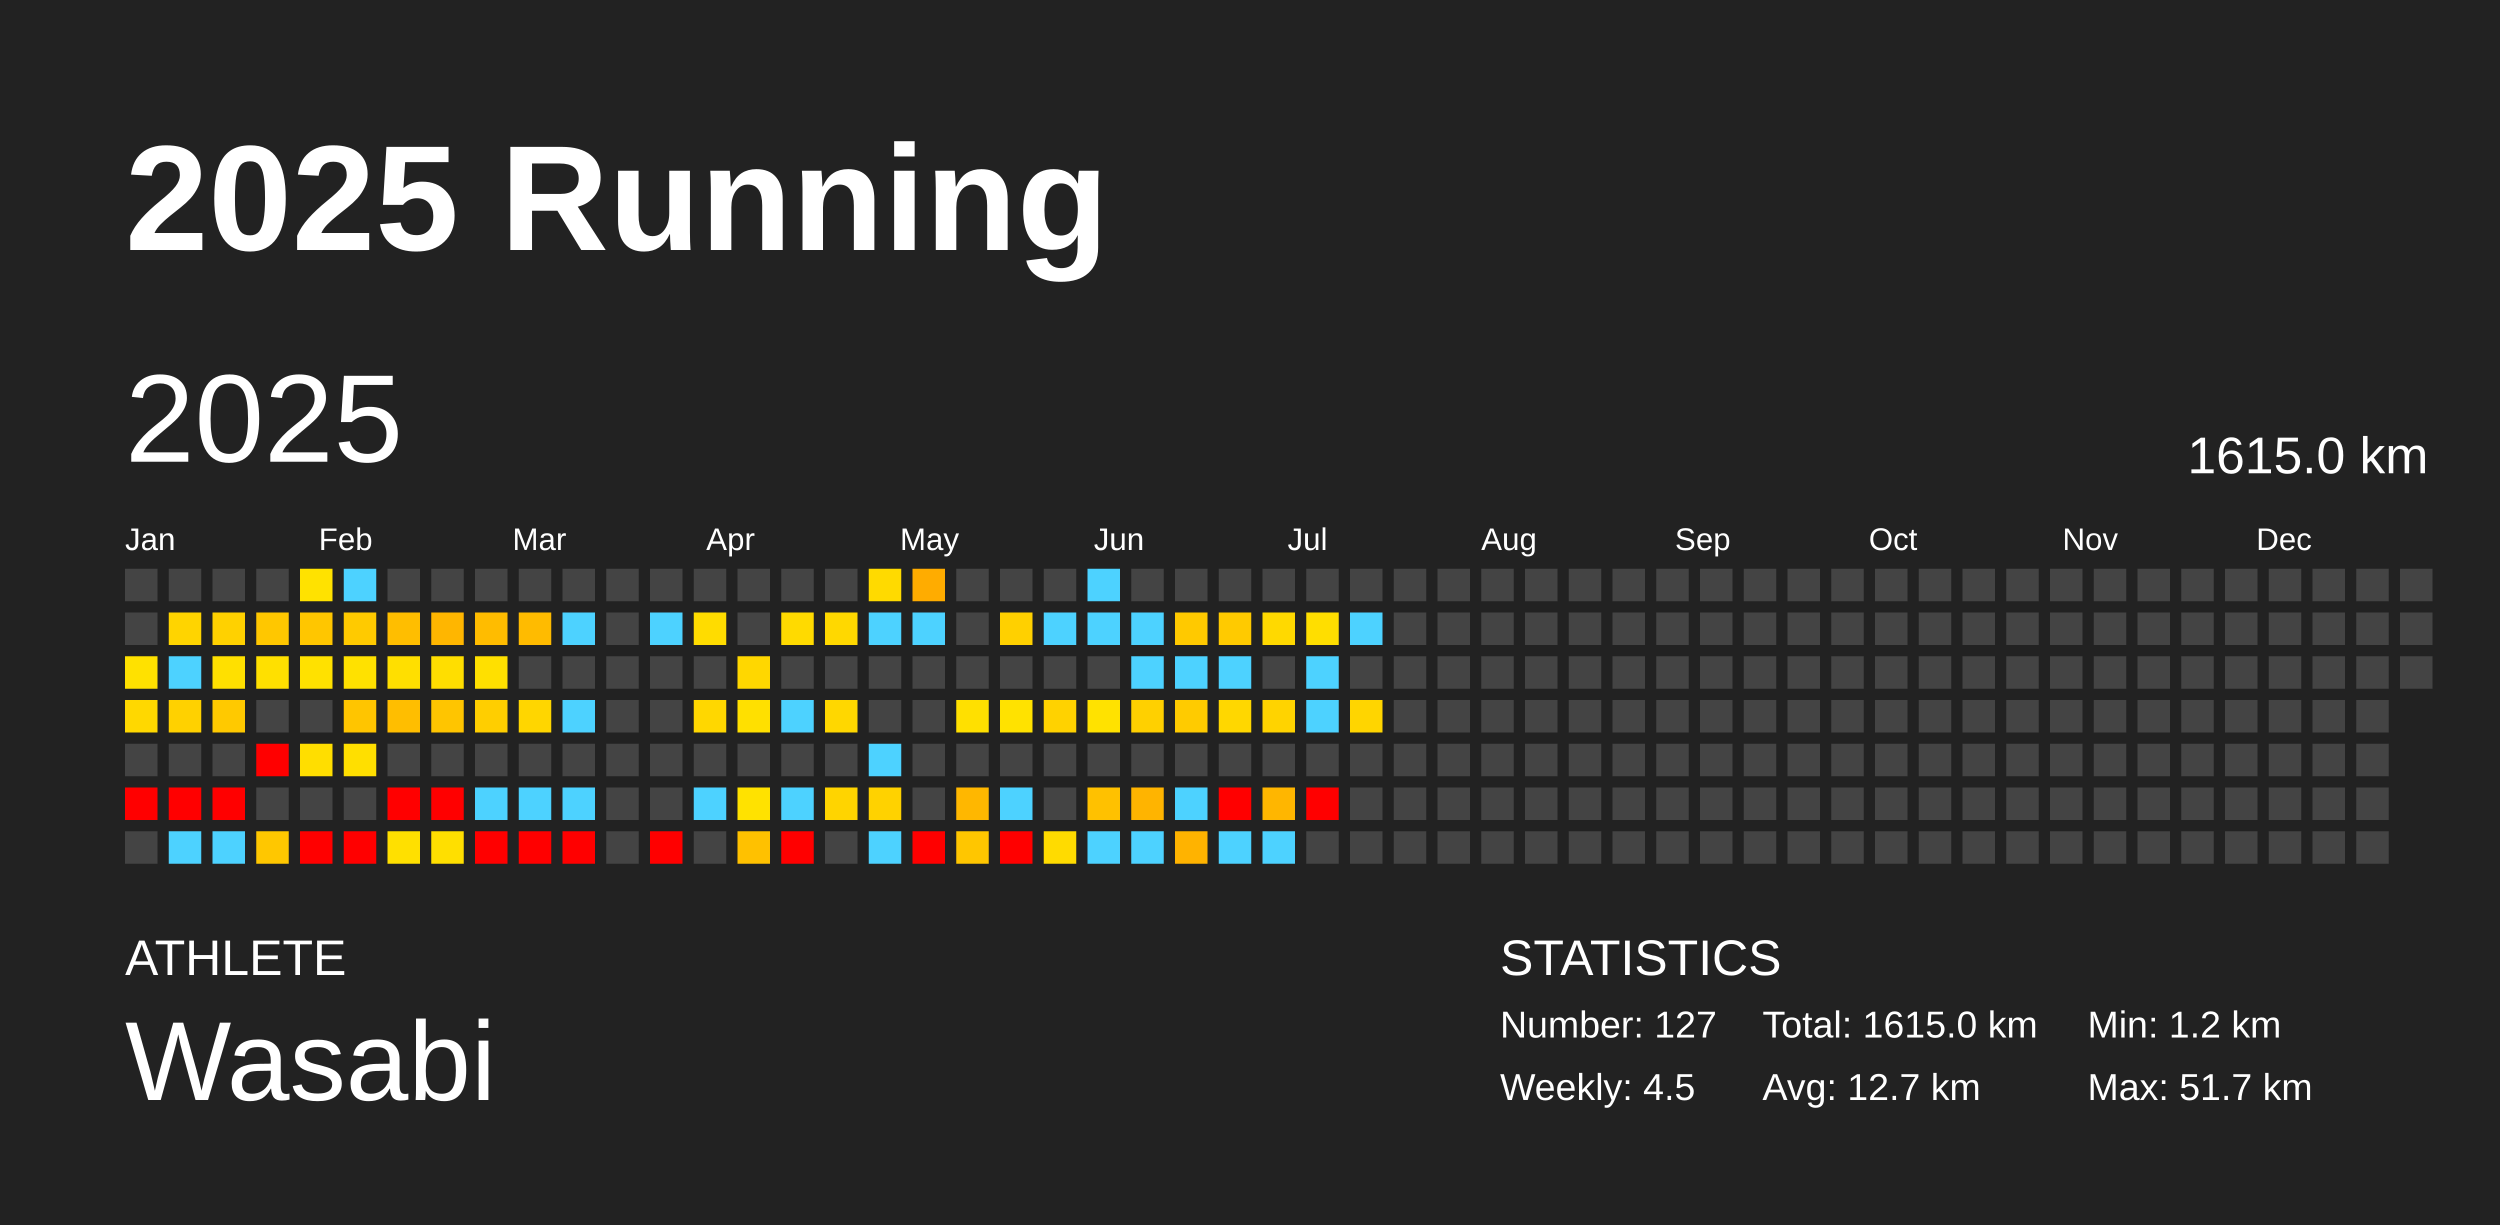
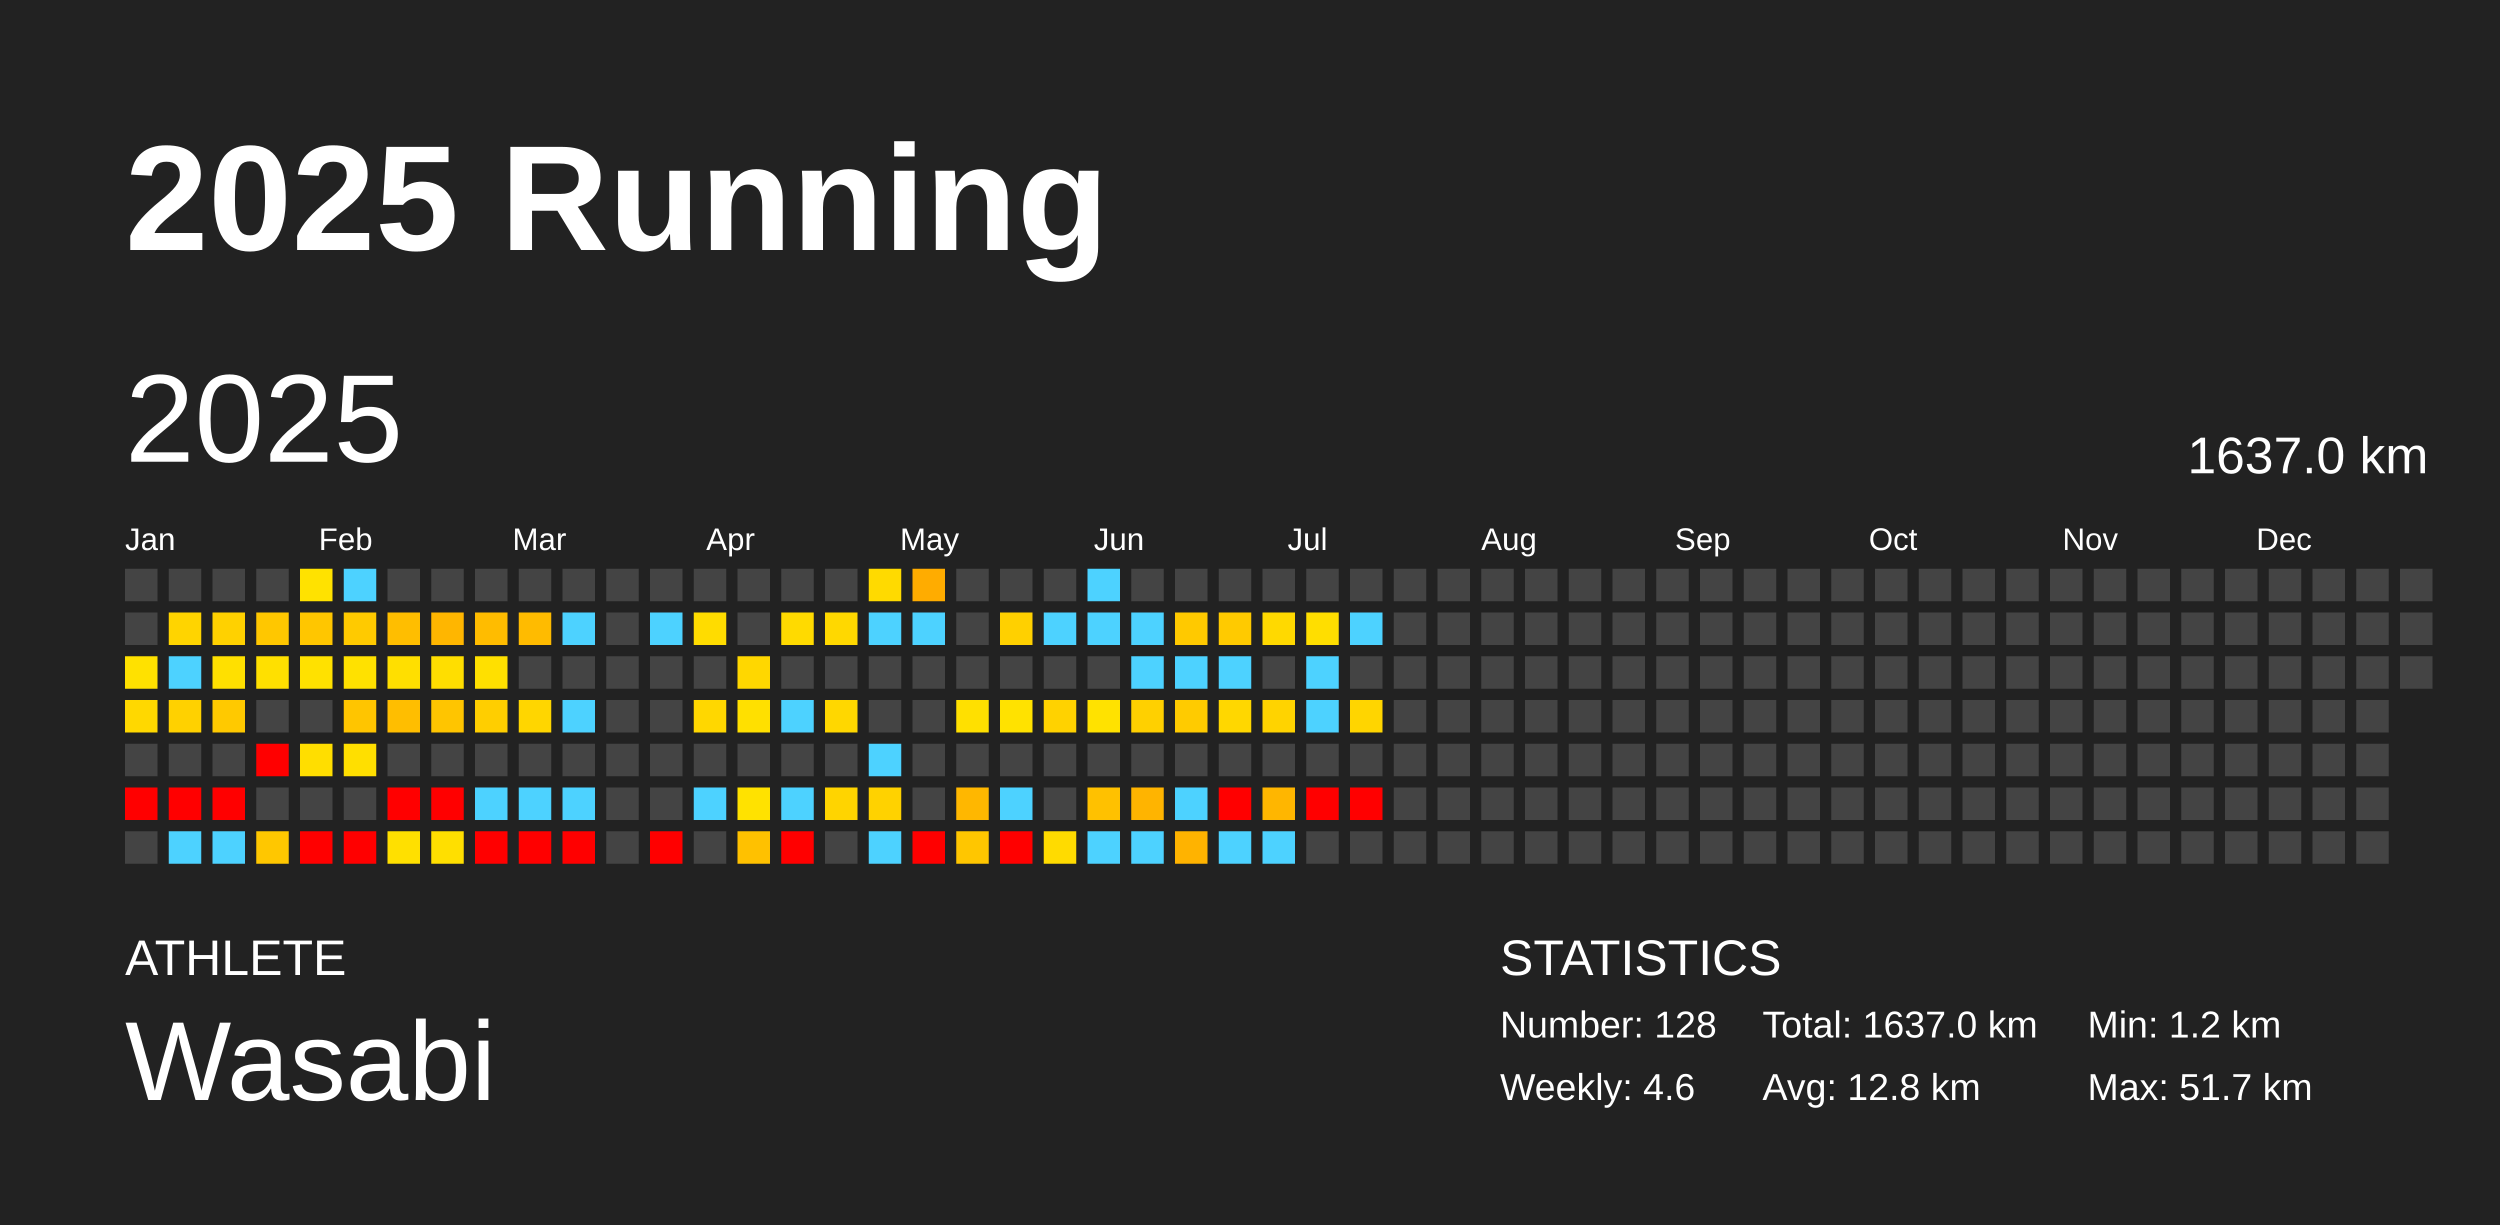
<svg xmlns="http://www.w3.org/2000/svg" baseProfile="full" height="98mm" version="1.1" viewBox="0,0,200,98" width="200mm">
  <defs />
  <rect fill="#222222" height="98" width="200" x="0" y="0" />
  <text fill="#FFFFFF" style="font-size:12px; font-family:Arial; font-weight:bold;" x="10" y="20">2025 Running</text>
  <text fill="#FFFFFF" style="font-size:4px; font-family:Arial" x="10" y="78">ATHLETE</text>
  <text fill="#FFFFFF" style="font-size:9px; font-family:Arial" x="10" y="88">Wasabi</text>
  <text fill="#FFFFFF" style="font-size:4px; font-family:Arial" x="120" y="78">STATISTICS</text>
-   <text fill="#FFFFFF" style="font-size:3px; font-family:Arial" x="120" y="83">Number: 127</text>
-   <text fill="#FFFFFF" style="font-size:3px; font-family:Arial" x="120" y="88">Weekly: 4.5</text>
-   <text fill="#FFFFFF" style="font-size:3px; font-family:Arial" x="141" y="83">Total: 1615.0 km</text>
-   <text fill="#FFFFFF" style="font-size:3px; font-family:Arial" x="141" y="88">Avg: 12.7 km</text>
+   <text fill="#FFFFFF" style="font-size:3px; font-family:Arial" x="120" y="83">Number: 128</text>
+   <text fill="#FFFFFF" style="font-size:3px; font-family:Arial" x="120" y="88">Weekly: 4.6</text>
+   <text fill="#FFFFFF" style="font-size:3px; font-family:Arial" x="141" y="83">Total: 1637.0 km</text>
+   <text fill="#FFFFFF" style="font-size:3px; font-family:Arial" x="141" y="88">Avg: 12.8 km</text>
  <text fill="#FFFFFF" style="font-size:3px; font-family:Arial" x="167" y="83">Min: 1.2 km</text>
  <text fill="#FFFFFF" style="font-size:3px; font-family:Arial" x="167" y="88">Max: 51.7 km</text>
  <text dominant-baseline="hanging" fill="#FFFFFF" style="font-size:10.0px; font-family:Arial;" x="10" y="30">2025</text>
-   <text dominant-baseline="hanging" fill="#FFFFFF" style="font-size:4.125px; font-family:Arial;" x="175" y="35">1615.0 km</text>
+   <text dominant-baseline="hanging" fill="#FFFFFF" style="font-size:4.125px; font-family:Arial;" x="175" y="35">1637.0 km</text>
  <text fill="#FFFFFF" style="font-size:2.5px; font-family:Arial" x="10.0" y="44">Jan</text>
  <text fill="#FFFFFF" style="font-size:2.5px; font-family:Arial" x="25.5" y="44">Feb</text>
  <text fill="#FFFFFF" style="font-size:2.5px; font-family:Arial" x="41.0" y="44">Mar</text>
  <text fill="#FFFFFF" style="font-size:2.5px; font-family:Arial" x="56.5" y="44">Apr</text>
  <text fill="#FFFFFF" style="font-size:2.5px; font-family:Arial" x="72.0" y="44">May</text>
  <text fill="#FFFFFF" style="font-size:2.5px; font-family:Arial" x="87.5" y="44">Jun</text>
  <text fill="#FFFFFF" style="font-size:2.5px; font-family:Arial" x="103.0" y="44">Jul</text>
  <text fill="#FFFFFF" style="font-size:2.5px; font-family:Arial" x="118.5" y="44">Aug</text>
  <text fill="#FFFFFF" style="font-size:2.5px; font-family:Arial" x="134.0" y="44">Sep</text>
  <text fill="#FFFFFF" style="font-size:2.5px; font-family:Arial" x="149.5" y="44">Oct</text>
  <text fill="#FFFFFF" style="font-size:2.5px; font-family:Arial" x="165.0" y="44">Nov</text>
  <text fill="#FFFFFF" style="font-size:2.5px; font-family:Arial" x="180.5" y="44">Dec</text>
  <rect fill="#444444" height="2.6" width="2.6" x="10.0" y="45.5" />
  <rect fill="#444444" height="2.6" width="2.6" x="10.0" y="49.0" />
  <rect fill="#ffe100" height="2.6" width="2.6" x="10.0" y="52.5" />
  <rect fill="#ffd800" height="2.6" width="2.6" x="10.0" y="56.0" />
  <rect fill="#444444" height="2.6" width="2.6" x="10.0" y="59.5" />
  <rect fill="red" height="2.6" width="2.6" x="10.0" y="63.0" />
  <rect fill="#444444" height="2.6" width="2.6" x="10.0" y="66.5" />
  <rect fill="#444444" height="2.6" width="2.6" x="13.5" y="45.5" />
  <rect fill="#ffd400" height="2.6" width="2.6" x="13.5" y="49.0" />
  <rect fill="#4dd2ff" height="2.6" width="2.6" x="13.5" y="52.5" />
  <rect fill="#ffd100" height="2.6" width="2.6" x="13.5" y="56.0" />
  <rect fill="#444444" height="2.6" width="2.6" x="13.5" y="59.5" />
  <rect fill="red" height="2.6" width="2.6" x="13.5" y="63.0" />
  <rect fill="#4dd2ff" height="2.6" width="2.6" x="13.5" y="66.5" />
  <rect fill="#444444" height="2.6" width="2.6" x="17.0" y="45.5" />
  <rect fill="#ffd100" height="2.6" width="2.6" x="17.0" y="49.0" />
  <rect fill="#ffe000" height="2.6" width="2.6" x="17.0" y="52.5" />
  <rect fill="#ffc900" height="2.6" width="2.6" x="17.0" y="56.0" />
  <rect fill="#444444" height="2.6" width="2.6" x="17.0" y="59.5" />
  <rect fill="red" height="2.6" width="2.6" x="17.0" y="63.0" />
  <rect fill="#4dd2ff" height="2.6" width="2.6" x="17.0" y="66.5" />
  <rect fill="#444444" height="2.6" width="2.6" x="20.5" y="45.5" />
  <rect fill="#ffc700" height="2.6" width="2.6" x="20.5" y="49.0" />
  <rect fill="#ffe000" height="2.6" width="2.6" x="20.5" y="52.5" />
  <rect fill="#444444" height="2.6" width="2.6" x="20.5" y="56.0" />
  <rect fill="red" height="2.6" width="2.6" x="20.5" y="59.5" />
  <rect fill="#444444" height="2.6" width="2.6" x="20.5" y="63.0" />
  <rect fill="#ffc700" height="2.6" width="2.6" x="20.5" y="66.5" />
  <rect fill="#ffe200" height="2.6" width="2.6" x="24.0" y="45.5" />
  <rect fill="#ffc600" height="2.6" width="2.6" x="24.0" y="49.0" />
  <rect fill="#ffe100" height="2.6" width="2.6" x="24.0" y="52.5" />
  <rect fill="#444444" height="2.6" width="2.6" x="24.0" y="56.0" />
  <rect fill="#ffde00" height="2.6" width="2.6" x="24.0" y="59.5" />
  <rect fill="#444444" height="2.6" width="2.6" x="24.0" y="63.0" />
  <rect fill="red" height="2.6" width="2.6" x="24.0" y="66.5" />
  <rect fill="#4dd2ff" height="2.6" width="2.6" x="27.5" y="45.5" />
  <rect fill="#ffca00" height="2.6" width="2.6" x="27.5" y="49.0" />
  <rect fill="#ffe100" height="2.6" width="2.6" x="27.5" y="52.5" />
  <rect fill="#ffc500" height="2.6" width="2.6" x="27.5" y="56.0" />
  <rect fill="#ffdf00" height="2.6" width="2.6" x="27.5" y="59.5" />
  <rect fill="#444444" height="2.6" width="2.6" x="27.5" y="63.0" />
  <rect fill="red" height="2.6" width="2.6" x="27.5" y="66.5" />
  <rect fill="#444444" height="2.6" width="2.6" x="31.0" y="45.5" />
  <rect fill="#ffbe00" height="2.6" width="2.6" x="31.0" y="49.0" />
  <rect fill="#ffdf00" height="2.6" width="2.6" x="31.0" y="52.5" />
  <rect fill="#ffbe00" height="2.6" width="2.6" x="31.0" y="56.0" />
  <rect fill="#444444" height="2.6" width="2.6" x="31.0" y="59.5" />
  <rect fill="red" height="2.6" width="2.6" x="31.0" y="63.0" />
  <rect fill="#ffe000" height="2.6" width="2.6" x="31.0" y="66.5" />
  <rect fill="#444444" height="2.6" width="2.6" x="34.5" y="45.5" />
  <rect fill="#ffb600" height="2.6" width="2.6" x="34.5" y="49.0" />
  <rect fill="#ffde00" height="2.6" width="2.6" x="34.5" y="52.5" />
  <rect fill="#ffc500" height="2.6" width="2.6" x="34.5" y="56.0" />
  <rect fill="#444444" height="2.6" width="2.6" x="34.5" y="59.5" />
  <rect fill="red" height="2.6" width="2.6" x="34.5" y="63.0" />
  <rect fill="#ffdf00" height="2.6" width="2.6" x="34.5" y="66.5" />
  <rect fill="#444444" height="2.6" width="2.6" x="38.0" y="45.5" />
  <rect fill="#ffbc00" height="2.6" width="2.6" x="38.0" y="49.0" />
  <rect fill="#ffe000" height="2.6" width="2.6" x="38.0" y="52.5" />
  <rect fill="#ffce00" height="2.6" width="2.6" x="38.0" y="56.0" />
  <rect fill="#444444" height="2.6" width="2.6" x="38.0" y="59.5" />
  <rect fill="#4dd2ff" height="2.6" width="2.6" x="38.0" y="63.0" />
  <rect fill="red" height="2.6" width="2.6" x="38.0" y="66.5" />
  <rect fill="#444444" height="2.6" width="2.6" x="41.5" y="45.5" />
  <rect fill="#ffbb00" height="2.6" width="2.6" x="41.5" y="49.0" />
  <rect fill="#444444" height="2.6" width="2.6" x="41.5" y="52.5" />
  <rect fill="#ffd600" height="2.6" width="2.6" x="41.5" y="56.0" />
  <rect fill="#444444" height="2.6" width="2.6" x="41.5" y="59.5" />
  <rect fill="#4dd2ff" height="2.6" width="2.6" x="41.5" y="63.0" />
  <rect fill="red" height="2.6" width="2.6" x="41.5" y="66.5" />
  <rect fill="#444444" height="2.6" width="2.6" x="45.0" y="45.5" />
  <rect fill="#4dd2ff" height="2.6" width="2.6" x="45.0" y="49.0" />
  <rect fill="#444444" height="2.6" width="2.6" x="45.0" y="52.5" />
  <rect fill="#4dd2ff" height="2.6" width="2.6" x="45.0" y="56.0" />
  <rect fill="#444444" height="2.6" width="2.6" x="45.0" y="59.5" />
  <rect fill="#4dd2ff" height="2.6" width="2.6" x="45.0" y="63.0" />
  <rect fill="red" height="2.6" width="2.6" x="45.0" y="66.5" />
  <rect fill="#444444" height="2.6" width="2.6" x="48.5" y="45.5" />
  <rect fill="#444444" height="2.6" width="2.6" x="48.5" y="49.0" />
  <rect fill="#444444" height="2.6" width="2.6" x="48.5" y="52.5" />
  <rect fill="#444444" height="2.6" width="2.6" x="48.5" y="56.0" />
  <rect fill="#444444" height="2.6" width="2.6" x="48.5" y="59.5" />
  <rect fill="#444444" height="2.6" width="2.6" x="48.5" y="63.0" />
  <rect fill="#444444" height="2.6" width="2.6" x="48.5" y="66.5" />
  <rect fill="#444444" height="2.6" width="2.6" x="52.0" y="45.5" />
  <rect fill="#4dd2ff" height="2.6" width="2.6" x="52.0" y="49.0" />
  <rect fill="#444444" height="2.6" width="2.6" x="52.0" y="52.5" />
  <rect fill="#444444" height="2.6" width="2.6" x="52.0" y="56.0" />
  <rect fill="#444444" height="2.6" width="2.6" x="52.0" y="59.5" />
  <rect fill="#444444" height="2.6" width="2.6" x="52.0" y="63.0" />
  <rect fill="red" height="2.6" width="2.6" x="52.0" y="66.5" />
  <rect fill="#444444" height="2.6" width="2.6" x="55.5" y="45.5" />
  <rect fill="#ffdc00" height="2.6" width="2.6" x="55.5" y="49.0" />
  <rect fill="#444444" height="2.6" width="2.6" x="55.5" y="52.5" />
  <rect fill="#ffd700" height="2.6" width="2.6" x="55.5" y="56.0" />
  <rect fill="#444444" height="2.6" width="2.6" x="55.5" y="59.5" />
  <rect fill="#4dd2ff" height="2.6" width="2.6" x="55.5" y="63.0" />
  <rect fill="#444444" height="2.6" width="2.6" x="55.5" y="66.5" />
  <rect fill="#444444" height="2.6" width="2.6" x="59.0" y="45.5" />
  <rect fill="#444444" height="2.6" width="2.6" x="59.0" y="49.0" />
  <rect fill="#ffd700" height="2.6" width="2.6" x="59.0" y="52.5" />
  <rect fill="#ffe000" height="2.6" width="2.6" x="59.0" y="56.0" />
  <rect fill="#444444" height="2.6" width="2.6" x="59.0" y="59.5" />
  <rect fill="#ffe200" height="2.6" width="2.6" x="59.0" y="63.0" />
  <rect fill="#ffc100" height="2.6" width="2.6" x="59.0" y="66.5" />
  <rect fill="#444444" height="2.6" width="2.6" x="62.5" y="45.5" />
  <rect fill="#ffda00" height="2.6" width="2.6" x="62.5" y="49.0" />
  <rect fill="#444444" height="2.6" width="2.6" x="62.5" y="52.5" />
  <rect fill="#4dd2ff" height="2.6" width="2.6" x="62.5" y="56.0" />
  <rect fill="#444444" height="2.6" width="2.6" x="62.5" y="59.5" />
  <rect fill="#4dd2ff" height="2.6" width="2.6" x="62.5" y="63.0" />
  <rect fill="red" height="2.6" width="2.6" x="62.5" y="66.5" />
  <rect fill="#444444" height="2.6" width="2.6" x="66.0" y="45.5" />
  <rect fill="#ffd800" height="2.6" width="2.6" x="66.0" y="49.0" />
  <rect fill="#444444" height="2.6" width="2.6" x="66.0" y="52.5" />
  <rect fill="#ffd700" height="2.6" width="2.6" x="66.0" y="56.0" />
  <rect fill="#444444" height="2.6" width="2.6" x="66.0" y="59.5" />
  <rect fill="#ffd400" height="2.6" width="2.6" x="66.0" y="63.0" />
  <rect fill="#444444" height="2.6" width="2.6" x="66.0" y="66.5" />
  <rect fill="#ffda00" height="2.6" width="2.6" x="69.5" y="45.5" />
  <rect fill="#4dd2ff" height="2.6" width="2.6" x="69.5" y="49.0" />
  <rect fill="#444444" height="2.6" width="2.6" x="69.5" y="52.5" />
  <rect fill="#444444" height="2.6" width="2.6" x="69.5" y="56.0" />
  <rect fill="#4dd2ff" height="2.6" width="2.6" x="69.5" y="59.5" />
  <rect fill="#ffd200" height="2.6" width="2.6" x="69.5" y="63.0" />
  <rect fill="#4dd2ff" height="2.6" width="2.6" x="69.5" y="66.5" />
  <rect fill="#ffac00" height="2.6" width="2.6" x="73.0" y="45.5" />
  <rect fill="#4dd2ff" height="2.6" width="2.6" x="73.0" y="49.0" />
  <rect fill="#444444" height="2.6" width="2.6" x="73.0" y="52.5" />
  <rect fill="#444444" height="2.6" width="2.6" x="73.0" y="56.0" />
  <rect fill="#444444" height="2.6" width="2.6" x="73.0" y="59.5" />
  <rect fill="#444444" height="2.6" width="2.6" x="73.0" y="63.0" />
  <rect fill="red" height="2.6" width="2.6" x="73.0" y="66.5" />
  <rect fill="#444444" height="2.6" width="2.6" x="76.5" y="45.5" />
  <rect fill="#444444" height="2.6" width="2.6" x="76.5" y="49.0" />
  <rect fill="#444444" height="2.6" width="2.6" x="76.5" y="52.5" />
  <rect fill="#ffe000" height="2.6" width="2.6" x="76.5" y="56.0" />
  <rect fill="#444444" height="2.6" width="2.6" x="76.5" y="59.5" />
  <rect fill="#ffb700" height="2.6" width="2.6" x="76.5" y="63.0" />
  <rect fill="#ffc600" height="2.6" width="2.6" x="76.5" y="66.5" />
  <rect fill="#444444" height="2.6" width="2.6" x="80.0" y="45.5" />
  <rect fill="#ffd000" height="2.6" width="2.6" x="80.0" y="49.0" />
  <rect fill="#444444" height="2.6" width="2.6" x="80.0" y="52.5" />
  <rect fill="#ffe200" height="2.6" width="2.6" x="80.0" y="56.0" />
  <rect fill="#444444" height="2.6" width="2.6" x="80.0" y="59.5" />
  <rect fill="#4dd2ff" height="2.6" width="2.6" x="80.0" y="63.0" />
  <rect fill="red" height="2.6" width="2.6" x="80.0" y="66.5" />
  <rect fill="#444444" height="2.6" width="2.6" x="83.5" y="45.5" />
  <rect fill="#4dd2ff" height="2.6" width="2.6" x="83.5" y="49.0" />
  <rect fill="#444444" height="2.6" width="2.6" x="83.5" y="52.5" />
  <rect fill="#ffd200" height="2.6" width="2.6" x="83.5" y="56.0" />
  <rect fill="#444444" height="2.6" width="2.6" x="83.5" y="59.5" />
  <rect fill="#444444" height="2.6" width="2.6" x="83.5" y="63.0" />
  <rect fill="#ffdb00" height="2.6" width="2.6" x="83.5" y="66.5" />
  <rect fill="#4dd2ff" height="2.6" width="2.6" x="87.0" y="45.5" />
  <rect fill="#4dd2ff" height="2.6" width="2.6" x="87.0" y="49.0" />
  <rect fill="#444444" height="2.6" width="2.6" x="87.0" y="52.5" />
  <rect fill="#ffe200" height="2.6" width="2.6" x="87.0" y="56.0" />
  <rect fill="#444444" height="2.6" width="2.6" x="87.0" y="59.5" />
  <rect fill="#ffc100" height="2.6" width="2.6" x="87.0" y="63.0" />
  <rect fill="#4dd2ff" height="2.6" width="2.6" x="87.0" y="66.5" />
  <rect fill="#444444" height="2.6" width="2.6" x="90.5" y="45.5" />
  <rect fill="#4dd2ff" height="2.6" width="2.6" x="90.5" y="49.0" />
  <rect fill="#4dd2ff" height="2.6" width="2.6" x="90.5" y="52.5" />
  <rect fill="#ffd000" height="2.6" width="2.6" x="90.5" y="56.0" />
  <rect fill="#444444" height="2.6" width="2.6" x="90.5" y="59.5" />
  <rect fill="#ffb400" height="2.6" width="2.6" x="90.5" y="63.0" />
  <rect fill="#4dd2ff" height="2.6" width="2.6" x="90.5" y="66.5" />
  <rect fill="#444444" height="2.6" width="2.6" x="94.0" y="45.5" />
  <rect fill="#ffc900" height="2.6" width="2.6" x="94.0" y="49.0" />
  <rect fill="#4dd2ff" height="2.6" width="2.6" x="94.0" y="52.5" />
  <rect fill="#ffcb00" height="2.6" width="2.6" x="94.0" y="56.0" />
  <rect fill="#444444" height="2.6" width="2.6" x="94.0" y="59.5" />
  <rect fill="#4dd2ff" height="2.6" width="2.6" x="94.0" y="63.0" />
  <rect fill="#ffb300" height="2.6" width="2.6" x="94.0" y="66.5" />
  <rect fill="#444444" height="2.6" width="2.6" x="97.5" y="45.5" />
  <rect fill="#ffca00" height="2.6" width="2.6" x="97.5" y="49.0" />
  <rect fill="#4dd2ff" height="2.6" width="2.6" x="97.5" y="52.5" />
  <rect fill="#ffd700" height="2.6" width="2.6" x="97.5" y="56.0" />
  <rect fill="#444444" height="2.6" width="2.6" x="97.5" y="59.5" />
  <rect fill="red" height="2.6" width="2.6" x="97.5" y="63.0" />
  <rect fill="#4dd2ff" height="2.6" width="2.6" x="97.5" y="66.5" />
  <rect fill="#444444" height="2.6" width="2.6" x="101.0" y="45.5" />
  <rect fill="#ffd900" height="2.6" width="2.6" x="101.0" y="49.0" />
  <rect fill="#444444" height="2.6" width="2.6" x="101.0" y="52.5" />
  <rect fill="#ffd300" height="2.6" width="2.6" x="101.0" y="56.0" />
  <rect fill="#444444" height="2.6" width="2.6" x="101.0" y="59.5" />
  <rect fill="#ffb600" height="2.6" width="2.6" x="101.0" y="63.0" />
  <rect fill="#4dd2ff" height="2.6" width="2.6" x="101.0" y="66.5" />
  <rect fill="#444444" height="2.6" width="2.6" x="104.5" y="45.5" />
  <rect fill="#ffde00" height="2.6" width="2.6" x="104.5" y="49.0" />
  <rect fill="#4dd2ff" height="2.6" width="2.6" x="104.5" y="52.5" />
  <rect fill="#4dd2ff" height="2.6" width="2.6" x="104.5" y="56.0" />
  <rect fill="#444444" height="2.6" width="2.6" x="104.5" y="59.5" />
  <rect fill="red" height="2.6" width="2.6" x="104.5" y="63.0" />
  <rect fill="#444444" height="2.6" width="2.6" x="104.5" y="66.5" />
  <rect fill="#444444" height="2.6" width="2.6" x="108.0" y="45.5" />
  <rect fill="#4dd2ff" height="2.6" width="2.6" x="108.0" y="49.0" />
  <rect fill="#444444" height="2.6" width="2.6" x="108.0" y="52.5" />
  <rect fill="#ffd500" height="2.6" width="2.6" x="108.0" y="56.0" />
  <rect fill="#444444" height="2.6" width="2.6" x="108.0" y="59.5" />
-   <rect fill="#444444" height="2.6" width="2.6" x="108.0" y="63.0" />
+   <rect fill="red" height="2.6" width="2.6" x="108.0" y="63.0" />
  <rect fill="#444444" height="2.6" width="2.6" x="108.0" y="66.5" />
  <rect fill="#444444" height="2.6" width="2.6" x="111.5" y="45.5" />
  <rect fill="#444444" height="2.6" width="2.6" x="111.5" y="49.0" />
  <rect fill="#444444" height="2.6" width="2.6" x="111.5" y="52.5" />
  <rect fill="#444444" height="2.6" width="2.6" x="111.5" y="56.0" />
  <rect fill="#444444" height="2.6" width="2.6" x="111.5" y="59.5" />
  <rect fill="#444444" height="2.6" width="2.6" x="111.5" y="63.0" />
  <rect fill="#444444" height="2.6" width="2.6" x="111.5" y="66.5" />
  <rect fill="#444444" height="2.6" width="2.6" x="115.0" y="45.5" />
  <rect fill="#444444" height="2.6" width="2.6" x="115.0" y="49.0" />
  <rect fill="#444444" height="2.6" width="2.6" x="115.0" y="52.5" />
  <rect fill="#444444" height="2.6" width="2.6" x="115.0" y="56.0" />
  <rect fill="#444444" height="2.6" width="2.6" x="115.0" y="59.5" />
  <rect fill="#444444" height="2.6" width="2.6" x="115.0" y="63.0" />
  <rect fill="#444444" height="2.6" width="2.6" x="115.0" y="66.5" />
  <rect fill="#444444" height="2.6" width="2.6" x="118.5" y="45.5" />
  <rect fill="#444444" height="2.6" width="2.6" x="118.5" y="49.0" />
  <rect fill="#444444" height="2.6" width="2.6" x="118.5" y="52.5" />
  <rect fill="#444444" height="2.6" width="2.6" x="118.5" y="56.0" />
  <rect fill="#444444" height="2.6" width="2.6" x="118.5" y="59.5" />
  <rect fill="#444444" height="2.6" width="2.6" x="118.5" y="63.0" />
  <rect fill="#444444" height="2.6" width="2.6" x="118.5" y="66.5" />
  <rect fill="#444444" height="2.6" width="2.6" x="122.0" y="45.5" />
  <rect fill="#444444" height="2.6" width="2.6" x="122.0" y="49.0" />
  <rect fill="#444444" height="2.6" width="2.6" x="122.0" y="52.5" />
  <rect fill="#444444" height="2.6" width="2.6" x="122.0" y="56.0" />
  <rect fill="#444444" height="2.6" width="2.6" x="122.0" y="59.5" />
  <rect fill="#444444" height="2.6" width="2.6" x="122.0" y="63.0" />
  <rect fill="#444444" height="2.6" width="2.6" x="122.0" y="66.5" />
  <rect fill="#444444" height="2.6" width="2.6" x="125.5" y="45.5" />
  <rect fill="#444444" height="2.6" width="2.6" x="125.5" y="49.0" />
  <rect fill="#444444" height="2.6" width="2.6" x="125.5" y="52.5" />
  <rect fill="#444444" height="2.6" width="2.6" x="125.5" y="56.0" />
  <rect fill="#444444" height="2.6" width="2.6" x="125.5" y="59.5" />
  <rect fill="#444444" height="2.6" width="2.6" x="125.5" y="63.0" />
  <rect fill="#444444" height="2.6" width="2.6" x="125.5" y="66.5" />
  <rect fill="#444444" height="2.6" width="2.6" x="129.0" y="45.5" />
  <rect fill="#444444" height="2.6" width="2.6" x="129.0" y="49.0" />
  <rect fill="#444444" height="2.6" width="2.6" x="129.0" y="52.5" />
  <rect fill="#444444" height="2.6" width="2.6" x="129.0" y="56.0" />
  <rect fill="#444444" height="2.6" width="2.6" x="129.0" y="59.5" />
  <rect fill="#444444" height="2.6" width="2.6" x="129.0" y="63.0" />
  <rect fill="#444444" height="2.6" width="2.6" x="129.0" y="66.5" />
  <rect fill="#444444" height="2.6" width="2.6" x="132.5" y="45.5" />
  <rect fill="#444444" height="2.6" width="2.6" x="132.5" y="49.0" />
  <rect fill="#444444" height="2.6" width="2.6" x="132.5" y="52.5" />
  <rect fill="#444444" height="2.6" width="2.6" x="132.5" y="56.0" />
  <rect fill="#444444" height="2.6" width="2.6" x="132.5" y="59.5" />
  <rect fill="#444444" height="2.6" width="2.6" x="132.5" y="63.0" />
  <rect fill="#444444" height="2.6" width="2.6" x="132.5" y="66.5" />
  <rect fill="#444444" height="2.6" width="2.6" x="136.0" y="45.5" />
  <rect fill="#444444" height="2.6" width="2.6" x="136.0" y="49.0" />
  <rect fill="#444444" height="2.6" width="2.6" x="136.0" y="52.5" />
  <rect fill="#444444" height="2.6" width="2.6" x="136.0" y="56.0" />
  <rect fill="#444444" height="2.6" width="2.6" x="136.0" y="59.5" />
  <rect fill="#444444" height="2.6" width="2.6" x="136.0" y="63.0" />
  <rect fill="#444444" height="2.6" width="2.6" x="136.0" y="66.5" />
  <rect fill="#444444" height="2.6" width="2.6" x="139.5" y="45.5" />
  <rect fill="#444444" height="2.6" width="2.6" x="139.5" y="49.0" />
  <rect fill="#444444" height="2.6" width="2.6" x="139.5" y="52.5" />
  <rect fill="#444444" height="2.6" width="2.6" x="139.5" y="56.0" />
  <rect fill="#444444" height="2.6" width="2.6" x="139.5" y="59.5" />
  <rect fill="#444444" height="2.6" width="2.6" x="139.5" y="63.0" />
  <rect fill="#444444" height="2.6" width="2.6" x="139.5" y="66.5" />
  <rect fill="#444444" height="2.6" width="2.6" x="143.0" y="45.5" />
  <rect fill="#444444" height="2.6" width="2.6" x="143.0" y="49.0" />
  <rect fill="#444444" height="2.6" width="2.6" x="143.0" y="52.5" />
  <rect fill="#444444" height="2.6" width="2.6" x="143.0" y="56.0" />
  <rect fill="#444444" height="2.6" width="2.6" x="143.0" y="59.5" />
  <rect fill="#444444" height="2.6" width="2.6" x="143.0" y="63.0" />
  <rect fill="#444444" height="2.6" width="2.6" x="143.0" y="66.5" />
  <rect fill="#444444" height="2.6" width="2.6" x="146.5" y="45.5" />
  <rect fill="#444444" height="2.6" width="2.6" x="146.5" y="49.0" />
  <rect fill="#444444" height="2.6" width="2.6" x="146.5" y="52.5" />
  <rect fill="#444444" height="2.6" width="2.6" x="146.5" y="56.0" />
  <rect fill="#444444" height="2.6" width="2.6" x="146.5" y="59.5" />
  <rect fill="#444444" height="2.6" width="2.6" x="146.5" y="63.0" />
  <rect fill="#444444" height="2.6" width="2.6" x="146.5" y="66.5" />
  <rect fill="#444444" height="2.6" width="2.6" x="150.0" y="45.5" />
  <rect fill="#444444" height="2.6" width="2.6" x="150.0" y="49.0" />
  <rect fill="#444444" height="2.6" width="2.6" x="150.0" y="52.5" />
  <rect fill="#444444" height="2.6" width="2.6" x="150.0" y="56.0" />
  <rect fill="#444444" height="2.6" width="2.6" x="150.0" y="59.5" />
  <rect fill="#444444" height="2.6" width="2.6" x="150.0" y="63.0" />
  <rect fill="#444444" height="2.6" width="2.6" x="150.0" y="66.5" />
  <rect fill="#444444" height="2.6" width="2.6" x="153.5" y="45.5" />
  <rect fill="#444444" height="2.6" width="2.6" x="153.5" y="49.0" />
  <rect fill="#444444" height="2.6" width="2.6" x="153.5" y="52.5" />
  <rect fill="#444444" height="2.6" width="2.6" x="153.5" y="56.0" />
  <rect fill="#444444" height="2.6" width="2.6" x="153.5" y="59.5" />
  <rect fill="#444444" height="2.6" width="2.6" x="153.5" y="63.0" />
  <rect fill="#444444" height="2.6" width="2.6" x="153.5" y="66.5" />
  <rect fill="#444444" height="2.6" width="2.6" x="157.0" y="45.5" />
  <rect fill="#444444" height="2.6" width="2.6" x="157.0" y="49.0" />
  <rect fill="#444444" height="2.6" width="2.6" x="157.0" y="52.5" />
  <rect fill="#444444" height="2.6" width="2.6" x="157.0" y="56.0" />
  <rect fill="#444444" height="2.6" width="2.6" x="157.0" y="59.5" />
  <rect fill="#444444" height="2.6" width="2.6" x="157.0" y="63.0" />
  <rect fill="#444444" height="2.6" width="2.6" x="157.0" y="66.5" />
  <rect fill="#444444" height="2.6" width="2.6" x="160.5" y="45.5" />
  <rect fill="#444444" height="2.6" width="2.6" x="160.5" y="49.0" />
  <rect fill="#444444" height="2.6" width="2.6" x="160.5" y="52.5" />
  <rect fill="#444444" height="2.6" width="2.6" x="160.5" y="56.0" />
  <rect fill="#444444" height="2.6" width="2.6" x="160.5" y="59.5" />
  <rect fill="#444444" height="2.6" width="2.6" x="160.5" y="63.0" />
  <rect fill="#444444" height="2.6" width="2.6" x="160.5" y="66.5" />
  <rect fill="#444444" height="2.6" width="2.6" x="164.0" y="45.5" />
  <rect fill="#444444" height="2.6" width="2.6" x="164.0" y="49.0" />
  <rect fill="#444444" height="2.6" width="2.6" x="164.0" y="52.5" />
  <rect fill="#444444" height="2.6" width="2.6" x="164.0" y="56.0" />
  <rect fill="#444444" height="2.6" width="2.6" x="164.0" y="59.5" />
  <rect fill="#444444" height="2.6" width="2.6" x="164.0" y="63.0" />
  <rect fill="#444444" height="2.6" width="2.6" x="164.0" y="66.5" />
  <rect fill="#444444" height="2.6" width="2.6" x="167.5" y="45.5" />
  <rect fill="#444444" height="2.6" width="2.6" x="167.5" y="49.0" />
  <rect fill="#444444" height="2.6" width="2.6" x="167.5" y="52.5" />
  <rect fill="#444444" height="2.6" width="2.6" x="167.5" y="56.0" />
  <rect fill="#444444" height="2.6" width="2.6" x="167.5" y="59.5" />
  <rect fill="#444444" height="2.6" width="2.6" x="167.5" y="63.0" />
  <rect fill="#444444" height="2.6" width="2.6" x="167.5" y="66.5" />
  <rect fill="#444444" height="2.6" width="2.6" x="171.0" y="45.5" />
  <rect fill="#444444" height="2.6" width="2.6" x="171.0" y="49.0" />
  <rect fill="#444444" height="2.6" width="2.6" x="171.0" y="52.5" />
  <rect fill="#444444" height="2.6" width="2.6" x="171.0" y="56.0" />
  <rect fill="#444444" height="2.6" width="2.6" x="171.0" y="59.5" />
  <rect fill="#444444" height="2.6" width="2.6" x="171.0" y="63.0" />
  <rect fill="#444444" height="2.6" width="2.6" x="171.0" y="66.5" />
  <rect fill="#444444" height="2.6" width="2.6" x="174.5" y="45.5" />
  <rect fill="#444444" height="2.6" width="2.6" x="174.5" y="49.0" />
  <rect fill="#444444" height="2.6" width="2.6" x="174.5" y="52.5" />
  <rect fill="#444444" height="2.6" width="2.6" x="174.5" y="56.0" />
  <rect fill="#444444" height="2.6" width="2.6" x="174.5" y="59.5" />
  <rect fill="#444444" height="2.6" width="2.6" x="174.5" y="63.0" />
  <rect fill="#444444" height="2.6" width="2.6" x="174.5" y="66.5" />
  <rect fill="#444444" height="2.6" width="2.6" x="178.0" y="45.5" />
  <rect fill="#444444" height="2.6" width="2.6" x="178.0" y="49.0" />
  <rect fill="#444444" height="2.6" width="2.6" x="178.0" y="52.5" />
  <rect fill="#444444" height="2.6" width="2.6" x="178.0" y="56.0" />
  <rect fill="#444444" height="2.6" width="2.6" x="178.0" y="59.5" />
  <rect fill="#444444" height="2.6" width="2.6" x="178.0" y="63.0" />
  <rect fill="#444444" height="2.6" width="2.6" x="178.0" y="66.5" />
  <rect fill="#444444" height="2.6" width="2.6" x="181.5" y="45.5" />
  <rect fill="#444444" height="2.6" width="2.6" x="181.5" y="49.0" />
  <rect fill="#444444" height="2.6" width="2.6" x="181.5" y="52.5" />
  <rect fill="#444444" height="2.6" width="2.6" x="181.5" y="56.0" />
  <rect fill="#444444" height="2.6" width="2.6" x="181.5" y="59.5" />
  <rect fill="#444444" height="2.6" width="2.6" x="181.5" y="63.0" />
  <rect fill="#444444" height="2.6" width="2.6" x="181.5" y="66.5" />
  <rect fill="#444444" height="2.6" width="2.6" x="185.0" y="45.5" />
  <rect fill="#444444" height="2.6" width="2.6" x="185.0" y="49.0" />
  <rect fill="#444444" height="2.6" width="2.6" x="185.0" y="52.5" />
  <rect fill="#444444" height="2.6" width="2.6" x="185.0" y="56.0" />
  <rect fill="#444444" height="2.6" width="2.6" x="185.0" y="59.5" />
  <rect fill="#444444" height="2.6" width="2.6" x="185.0" y="63.0" />
  <rect fill="#444444" height="2.6" width="2.6" x="185.0" y="66.5" />
  <rect fill="#444444" height="2.6" width="2.6" x="188.5" y="45.5" />
  <rect fill="#444444" height="2.6" width="2.6" x="188.5" y="49.0" />
  <rect fill="#444444" height="2.6" width="2.6" x="188.5" y="52.5" />
  <rect fill="#444444" height="2.6" width="2.6" x="188.5" y="56.0" />
  <rect fill="#444444" height="2.6" width="2.6" x="188.5" y="59.5" />
  <rect fill="#444444" height="2.6" width="2.6" x="188.5" y="63.0" />
  <rect fill="#444444" height="2.6" width="2.6" x="188.5" y="66.5" />
  <rect fill="#444444" height="2.6" width="2.6" x="192.0" y="45.5" />
  <rect fill="#444444" height="2.6" width="2.6" x="192.0" y="49.0" />
  <rect fill="#444444" height="2.6" width="2.6" x="192.0" y="52.5" />
</svg>
